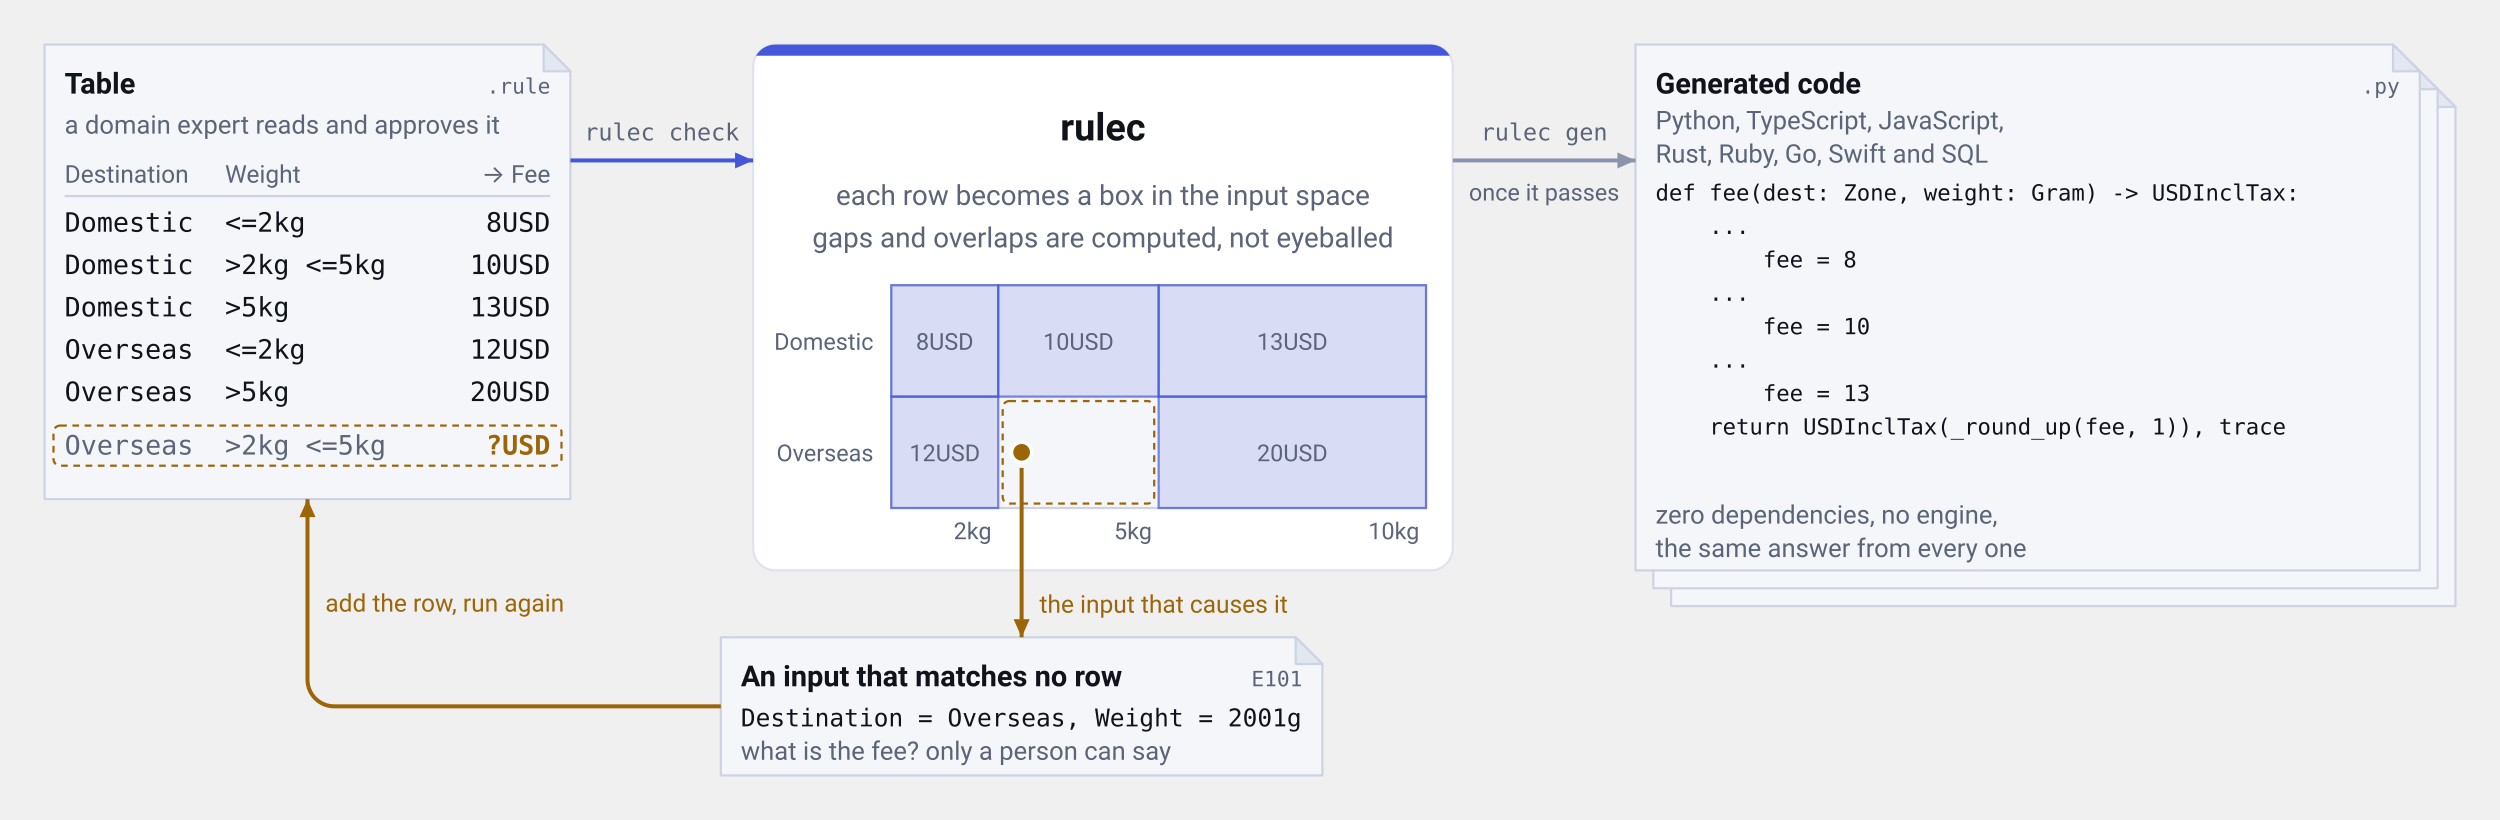
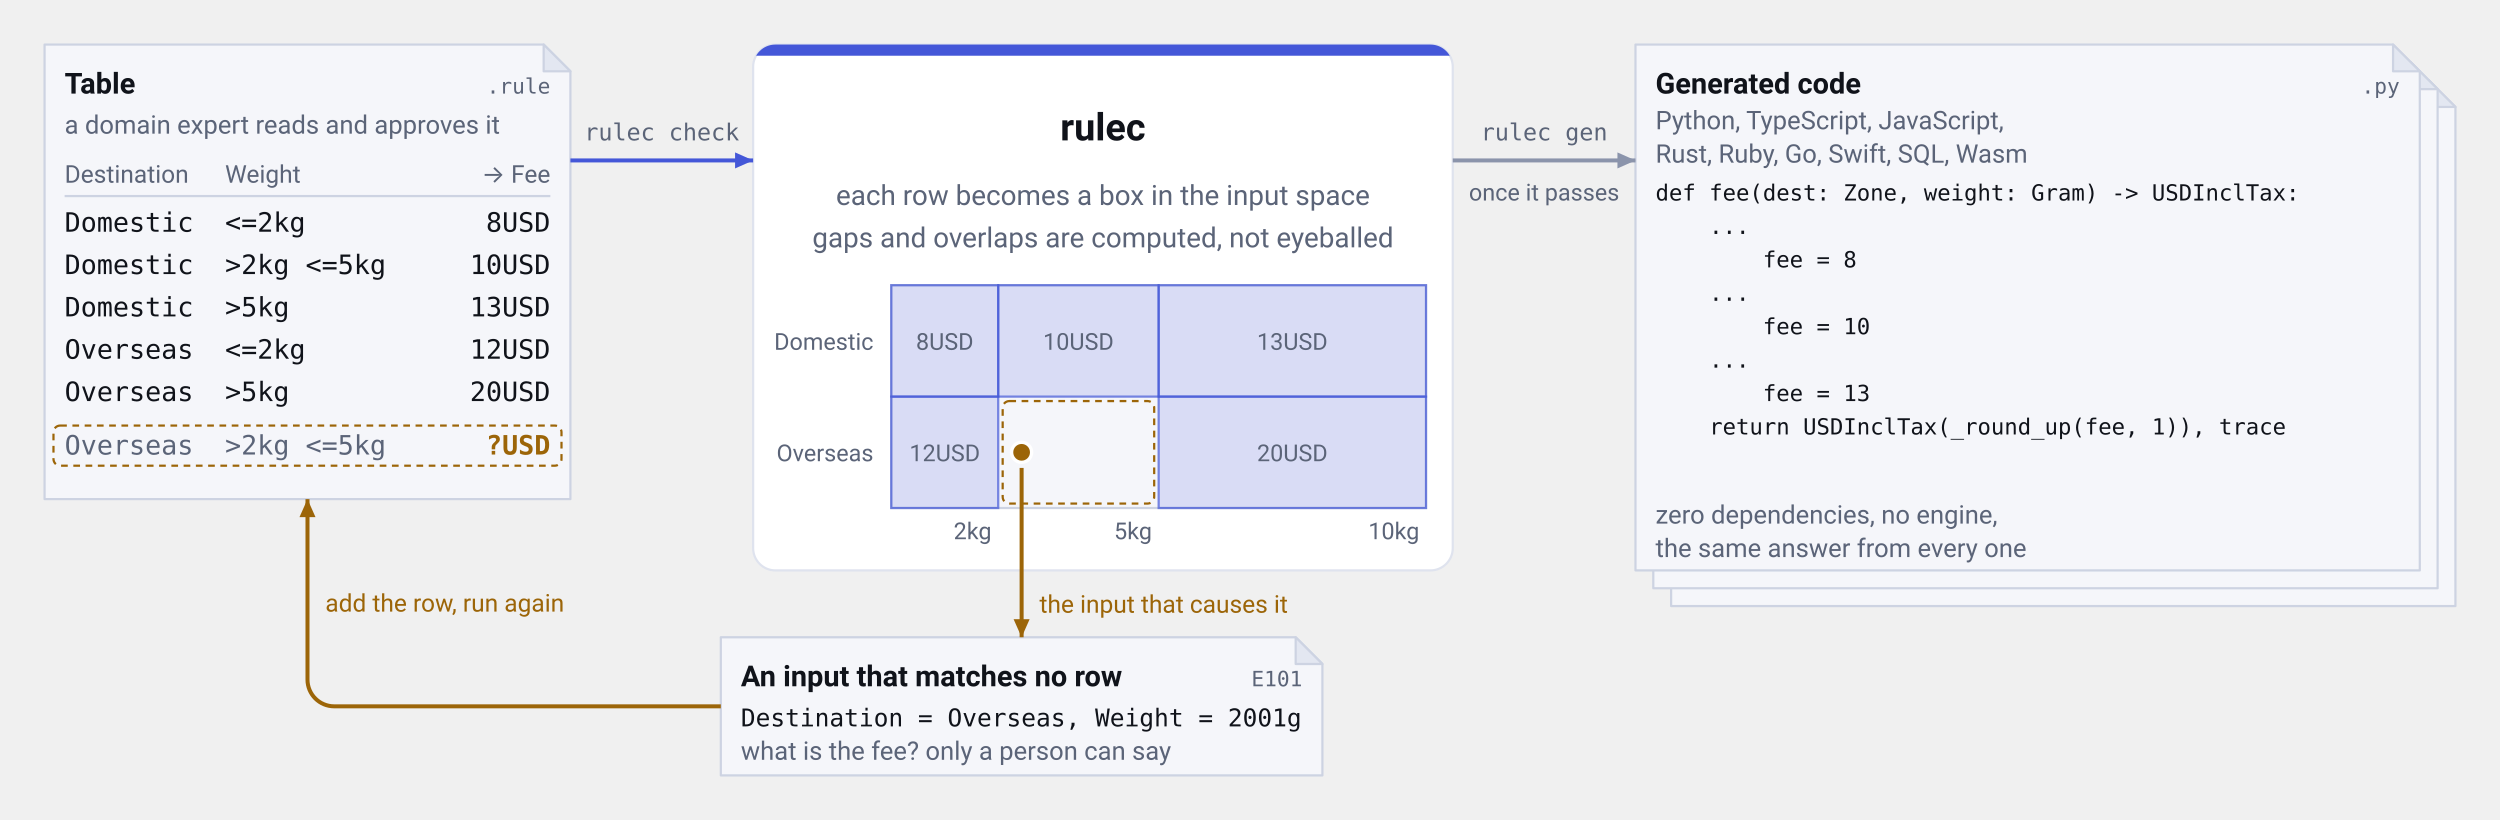
- <svg xmlns="http://www.w3.org/2000/svg" viewBox="0 0 1122 368" role="img" aria-label="Write the table. rulec turns each row into a box in the input space and proves by computation that the boxes leave no gap and no overlap. If there is a gap, back comes the input that falls through it (Destination = Overseas, Weight = 2001g): add the row and run again - only what the fee is takes a person. Only a proved table generates, and what comes out is dependency-free Python, TypeScript, JavaScript, Rust, Ruby, Go, Swift and SQL." font-family="-apple-system, BlinkMacSystemFont, &quot;Hiragino Sans&quot;, &quot;Noto Sans JP&quot;, &quot;Yu Gothic&quot;, Meiryo, &quot;Segoe UI&quot;, Roboto, sans-serif">
+ <svg xmlns="http://www.w3.org/2000/svg" viewBox="0 0 1122 368" role="img" aria-label="Write the table. rulec turns each row into a box in the input space and proves by computation that the boxes leave no gap and no overlap. If there is a gap, back comes the input that falls through it (Destination = Overseas, Weight = 2001g): add the row and run again - only what the fee is takes a person. Only a proved table generates, and what comes out is dependency-free Python, TypeScript, JavaScript, Rust, Ruby, Go, Swift, SQL and Wasm." font-family="-apple-system, BlinkMacSystemFont, &quot;Hiragino Sans&quot;, &quot;Noto Sans JP&quot;, &quot;Yu Gothic&quot;, Meiryo, &quot;Segoe UI&quot;, Roboto, sans-serif">
  <defs>
    <marker id="head-neutral" viewBox="0 0 10 10" refX="9" refY="5" markerWidth="9" markerHeight="9" markerUnits="userSpaceOnUse" orient="auto">
      <path d="M0,1 L9,5 L0,9 Z" fill="#8b94ab" />
    </marker>
    <marker id="head-accent" viewBox="0 0 10 10" refX="9" refY="5" markerWidth="9" markerHeight="9" markerUnits="userSpaceOnUse" orient="auto">
      <path d="M0,1 L9,5 L0,9 Z" fill="#4457d8" />
    </marker>
    <marker id="head-human" viewBox="0 0 10 10" refX="9" refY="5" markerWidth="9" markerHeight="9" markerUnits="userSpaceOnUse" orient="auto">
      <path d="M0,1 L9,5 L0,9 Z" fill="#9c6508" />
    </marker>
  </defs>
  <path d="M20,20 H244 L256,32 V224 H20 Z" fill="#f5f6fa" stroke="#cdd3e2" stroke-linejoin="round" />
  <path d="M244,20 V32 H256 Z" fill="#e3e7f1" stroke="#cdd3e2" stroke-linejoin="round" />
  <text x="29" y="42" font-size="13" font-weight="600" text-anchor="start" fill="#10131a">Table</text>
  <text x="247" y="42" font-size="9.5" font-weight="400" text-anchor="end" fill="#5b6478" font-family="ui-monospace, SFMono-Regular, Menlo, Consolas, monospace">.rule</text>
  <text x="29" y="60" font-size="11.5" font-weight="400" text-anchor="start" fill="#5b6478">a domain expert reads and approves it</text>
  <text x="29" y="82" font-size="11" font-weight="400" text-anchor="start" fill="#5b6478">Destination</text>
  <text x="101" y="82" font-size="11" font-weight="400" text-anchor="start" fill="#5b6478">Weight</text>
  <text x="247" y="82" font-size="11" font-weight="400" text-anchor="end" fill="#5b6478">→ Fee</text>
  <line x1="29" y1="88" x2="247" y2="88" stroke="#cdd3e2" />
  <text x="29" y="104" font-size="12" font-weight="400" text-anchor="start" fill="#10131a" font-family="ui-monospace, SFMono-Regular, Menlo, Consolas, monospace">Domestic</text>
  <text x="101" y="104" font-size="12" font-weight="400" text-anchor="start" fill="#10131a" font-family="ui-monospace, SFMono-Regular, Menlo, Consolas, monospace">&lt;=2kg</text>
  <text x="247" y="104" font-size="12" font-weight="400" text-anchor="end" fill="#10131a" font-family="ui-monospace, SFMono-Regular, Menlo, Consolas, monospace">8USD</text>
  <text x="29" y="123" font-size="12" font-weight="400" text-anchor="start" fill="#10131a" font-family="ui-monospace, SFMono-Regular, Menlo, Consolas, monospace">Domestic</text>
  <text x="101" y="123" font-size="12" font-weight="400" text-anchor="start" fill="#10131a" font-family="ui-monospace, SFMono-Regular, Menlo, Consolas, monospace">&gt;2kg &lt;=5kg</text>
  <text x="247" y="123" font-size="12" font-weight="400" text-anchor="end" fill="#10131a" font-family="ui-monospace, SFMono-Regular, Menlo, Consolas, monospace">10USD</text>
  <text x="29" y="142" font-size="12" font-weight="400" text-anchor="start" fill="#10131a" font-family="ui-monospace, SFMono-Regular, Menlo, Consolas, monospace">Domestic</text>
  <text x="101" y="142" font-size="12" font-weight="400" text-anchor="start" fill="#10131a" font-family="ui-monospace, SFMono-Regular, Menlo, Consolas, monospace">&gt;5kg</text>
  <text x="247" y="142" font-size="12" font-weight="400" text-anchor="end" fill="#10131a" font-family="ui-monospace, SFMono-Regular, Menlo, Consolas, monospace">13USD</text>
  <text x="29" y="161" font-size="12" font-weight="400" text-anchor="start" fill="#10131a" font-family="ui-monospace, SFMono-Regular, Menlo, Consolas, monospace">Overseas</text>
  <text x="101" y="161" font-size="12" font-weight="400" text-anchor="start" fill="#10131a" font-family="ui-monospace, SFMono-Regular, Menlo, Consolas, monospace">&lt;=2kg</text>
  <text x="247" y="161" font-size="12" font-weight="400" text-anchor="end" fill="#10131a" font-family="ui-monospace, SFMono-Regular, Menlo, Consolas, monospace">12USD</text>
  <text x="29" y="180" font-size="12" font-weight="400" text-anchor="start" fill="#10131a" font-family="ui-monospace, SFMono-Regular, Menlo, Consolas, monospace">Overseas</text>
  <text x="101" y="180" font-size="12" font-weight="400" text-anchor="start" fill="#10131a" font-family="ui-monospace, SFMono-Regular, Menlo, Consolas, monospace">&gt;5kg</text>
  <text x="247" y="180" font-size="12" font-weight="400" text-anchor="end" fill="#10131a" font-family="ui-monospace, SFMono-Regular, Menlo, Consolas, monospace">20USD</text>
  <rect x="24" y="191" width="228" height="18" rx="3" fill="none" stroke="#9c6508" stroke-width="1" stroke-dasharray="3 2.5" />
  <text x="29" y="204" font-size="12" font-weight="400" text-anchor="start" fill="#5b6478" font-family="ui-monospace, SFMono-Regular, Menlo, Consolas, monospace">Overseas</text>
  <text x="101" y="204" font-size="12" font-weight="400" text-anchor="start" fill="#5b6478" font-family="ui-monospace, SFMono-Regular, Menlo, Consolas, monospace">&gt;2kg &lt;=5kg</text>
  <text x="247" y="204" font-size="12" font-weight="600" text-anchor="end" fill="#9c6508" font-family="ui-monospace, SFMono-Regular, Menlo, Consolas, monospace">?USD</text>
  <clipPath id="clip-rulec">
    <rect x="338" y="20" width="314" height="236" rx="10" />
  </clipPath>
  <rect x="338" y="20" width="314" height="236" rx="10" fill="#ffffff" stroke="#dfe3ee" />
  <rect x="338" y="20" width="314" height="5" fill="#4457d8" clip-path="url(#clip-rulec)" />
  <text x="495.0" y="63" font-size="17" font-weight="700" text-anchor="middle" fill="#10131a">rulec</text>
  <text x="495.0" y="92" font-size="12.5" font-weight="400" text-anchor="middle" fill="#5b6478">each row becomes a box in the input space</text>
  <text x="495.0" y="111" font-size="12.5" font-weight="400" text-anchor="middle" fill="#5b6478">gaps and overlaps are computed, not eyeballed</text>
  <rect x="400" y="128" width="240" height="100" fill="#f5f6fa" stroke="#cdd3e2" />
  <rect x="400.0" y="128.0" width="48.0" height="50.0" fill="#4457d8" fill-opacity="0.16" stroke="#4457d8" stroke-opacity="0.7" />
  <text x="424.0" y="157.0" font-size="10.5" font-weight="400" text-anchor="middle" fill="#5b6478">8USD</text>
  <rect x="448.0" y="128.0" width="72.0" height="50.0" fill="#4457d8" fill-opacity="0.16" stroke="#4457d8" stroke-opacity="0.7" />
  <text x="484.0" y="157.0" font-size="10.5" font-weight="400" text-anchor="middle" fill="#5b6478">10USD</text>
  <rect x="520.0" y="128.0" width="120.0" height="50.0" fill="#4457d8" fill-opacity="0.16" stroke="#4457d8" stroke-opacity="0.7" />
  <text x="580.0" y="157.0" font-size="10.5" font-weight="400" text-anchor="middle" fill="#5b6478">13USD</text>
  <rect x="400.0" y="178.0" width="48.0" height="50.0" fill="#4457d8" fill-opacity="0.16" stroke="#4457d8" stroke-opacity="0.7" />
  <text x="424.0" y="207.0" font-size="10.5" font-weight="400" text-anchor="middle" fill="#5b6478">12USD</text>
  <rect x="520.0" y="178.0" width="120.0" height="50.0" fill="#4457d8" fill-opacity="0.16" stroke="#4457d8" stroke-opacity="0.7" />
  <text x="580.0" y="207.0" font-size="10.5" font-weight="400" text-anchor="middle" fill="#5b6478">20USD</text>
  <rect x="450.0" y="180.0" width="68.0" height="46.0" rx="3" fill="none" stroke="#9c6508" stroke-width="1" stroke-dasharray="3 2.5" />
  <text x="392" y="157.0" font-size="10.5" font-weight="400" text-anchor="end" fill="#5b6478">Domestic</text>
  <text x="392" y="207.0" font-size="10.5" font-weight="400" text-anchor="end" fill="#5b6478">Overseas</text>
  <text x="445.0" y="242" font-size="10.5" font-weight="400" text-anchor="end" fill="#5b6478">2kg</text>
  <text x="517.0" y="242" font-size="10.5" font-weight="400" text-anchor="end" fill="#5b6478">5kg</text>
  <text x="637.0" y="242" font-size="10.5" font-weight="400" text-anchor="end" fill="#5b6478">10kg</text>
  <circle cx="458.5" cy="203.0" r="4.5" fill="#9c6508" stroke="#ffffff" stroke-width="1.5" />
  <path d="M750,36 H1090 L1102,48 V272 H750 Z" fill="#f5f6fa" stroke="#cdd3e2" stroke-linejoin="round" />
  <path d="M1090,36 V48 H1102 Z" fill="#e3e7f1" stroke="#cdd3e2" stroke-linejoin="round" />
  <path d="M742,28 H1082 L1094,40 V264 H742 Z" fill="#f5f6fa" stroke="#cdd3e2" stroke-linejoin="round" />
  <path d="M1082,28 V40 H1094 Z" fill="#e3e7f1" stroke="#cdd3e2" stroke-linejoin="round" />
  <path d="M734,20 H1074 L1086,32 V256 H734 Z" fill="#f5f6fa" stroke="#cdd3e2" stroke-linejoin="round" />
  <path d="M1074,20 V32 H1086 Z" fill="#e3e7f1" stroke="#cdd3e2" stroke-linejoin="round" />
  <text x="743" y="42" font-size="13" font-weight="600" text-anchor="start" fill="#10131a">Generated code</text>
  <text x="1077" y="42" font-size="9.5" font-weight="400" text-anchor="end" fill="#5b6478" font-family="ui-monospace, SFMono-Regular, Menlo, Consolas, monospace">.py</text>
  <text x="743" y="58" font-size="11.5" font-weight="400" text-anchor="start" fill="#5b6478">Python, TypeScript, JavaScript,</text>
-   <text x="743" y="73" font-size="11.5" font-weight="400" text-anchor="start" fill="#5b6478">Rust, Ruby, Go, Swift and SQL</text>
+   <text x="743" y="73" font-size="11.5" font-weight="400" text-anchor="start" fill="#5b6478">Rust, Ruby, Go, Swift, SQL, Wasm</text>
  <text x="743" y="90" font-size="10" font-weight="400" text-anchor="start" fill="#10131a" font-family="ui-monospace, SFMono-Regular, Menlo, Consolas, monospace" xml:space="preserve" style="white-space:pre">def fee(dest: Zone, weight: Gram) -&gt; USDInclTax:</text>
  <text x="743" y="105" font-size="10" font-weight="400" text-anchor="start" fill="#10131a" font-family="ui-monospace, SFMono-Regular, Menlo, Consolas, monospace" xml:space="preserve" style="white-space:pre">    ...</text>
  <text x="743" y="120" font-size="10" font-weight="400" text-anchor="start" fill="#10131a" font-family="ui-monospace, SFMono-Regular, Menlo, Consolas, monospace" xml:space="preserve" style="white-space:pre">        fee = 8</text>
  <text x="743" y="135" font-size="10" font-weight="400" text-anchor="start" fill="#10131a" font-family="ui-monospace, SFMono-Regular, Menlo, Consolas, monospace" xml:space="preserve" style="white-space:pre">    ...</text>
  <text x="743" y="150" font-size="10" font-weight="400" text-anchor="start" fill="#10131a" font-family="ui-monospace, SFMono-Regular, Menlo, Consolas, monospace" xml:space="preserve" style="white-space:pre">        fee = 10</text>
  <text x="743" y="165" font-size="10" font-weight="400" text-anchor="start" fill="#10131a" font-family="ui-monospace, SFMono-Regular, Menlo, Consolas, monospace" xml:space="preserve" style="white-space:pre">    ...</text>
  <text x="743" y="180" font-size="10" font-weight="400" text-anchor="start" fill="#10131a" font-family="ui-monospace, SFMono-Regular, Menlo, Consolas, monospace" xml:space="preserve" style="white-space:pre">        fee = 13</text>
  <text x="743" y="195" font-size="10" font-weight="400" text-anchor="start" fill="#10131a" font-family="ui-monospace, SFMono-Regular, Menlo, Consolas, monospace" xml:space="preserve" style="white-space:pre">    return USDInclTax(_round_up(fee, 1)), trace</text>
  <text x="743" y="235" font-size="11.5" font-weight="400" text-anchor="start" fill="#5b6478">zero dependencies, no engine,</text>
  <text x="743" y="250" font-size="11.5" font-weight="400" text-anchor="start" fill="#5b6478">the same answer from every one</text>
  <path d="M323.5,286 H581.5 L593.5,298 V348 H323.5 Z" fill="#f5f6fa" stroke="#cdd3e2" stroke-linejoin="round" />
  <path d="M581.5,286 V298 H593.5 Z" fill="#e3e7f1" stroke="#cdd3e2" stroke-linejoin="round" />
  <text x="332.5" y="308" font-size="13" font-weight="600" text-anchor="start" fill="#10131a">An input that matches no row</text>
  <text x="584.5" y="308" font-size="9.5" font-weight="400" text-anchor="end" fill="#5b6478" font-family="ui-monospace, SFMono-Regular, Menlo, Consolas, monospace">E101</text>
  <text x="332.5" y="326" font-size="11" font-weight="400" text-anchor="start" fill="#10131a" font-family="ui-monospace, SFMono-Regular, Menlo, Consolas, monospace">Destination = Overseas, Weight = 2001g</text>
  <text x="332.5" y="341" font-size="11.5" font-weight="400" text-anchor="start" fill="#5b6478">what is the fee? only a person can say</text>
  <line x1="256" y1="72" x2="338" y2="72" stroke="#4457d8" stroke-width="1.8" marker-end="url(#head-accent)" />
  <text x="297.0" y="63" font-size="10.5" font-weight="400" text-anchor="middle" fill="#5b6478" font-family="ui-monospace, SFMono-Regular, Menlo, Consolas, monospace">rulec check</text>
  <line x1="652" y1="72" x2="734" y2="72" stroke="#8b94ab" stroke-width="1.8" marker-end="url(#head-neutral)" />
  <text x="693.0" y="63" font-size="10.5" font-weight="400" text-anchor="middle" fill="#5b6478" font-family="ui-monospace, SFMono-Regular, Menlo, Consolas, monospace">rulec gen</text>
  <text x="693.0" y="90" font-size="10.5" font-weight="400" text-anchor="middle" fill="#5b6478">once it passes</text>
  <line x1="458.5" y1="210.0" x2="458.5" y2="286" stroke="#9c6508" stroke-width="1.8" marker-end="url(#head-human)" />
  <text x="466.5" y="275.0" font-size="11" font-weight="400" text-anchor="start" fill="#9c6508">the input that causes it</text>
  <path d="M323.5,317.0 H150.0 A12,12 0 0 1 138.0,305.0 V224" fill="none" stroke="#9c6508" stroke-width="1.8" marker-end="url(#head-human)" />
  <text x="146.0" y="274.5" font-size="11" font-weight="400" text-anchor="start" fill="#9c6508">add the row, run again</text>
</svg>
